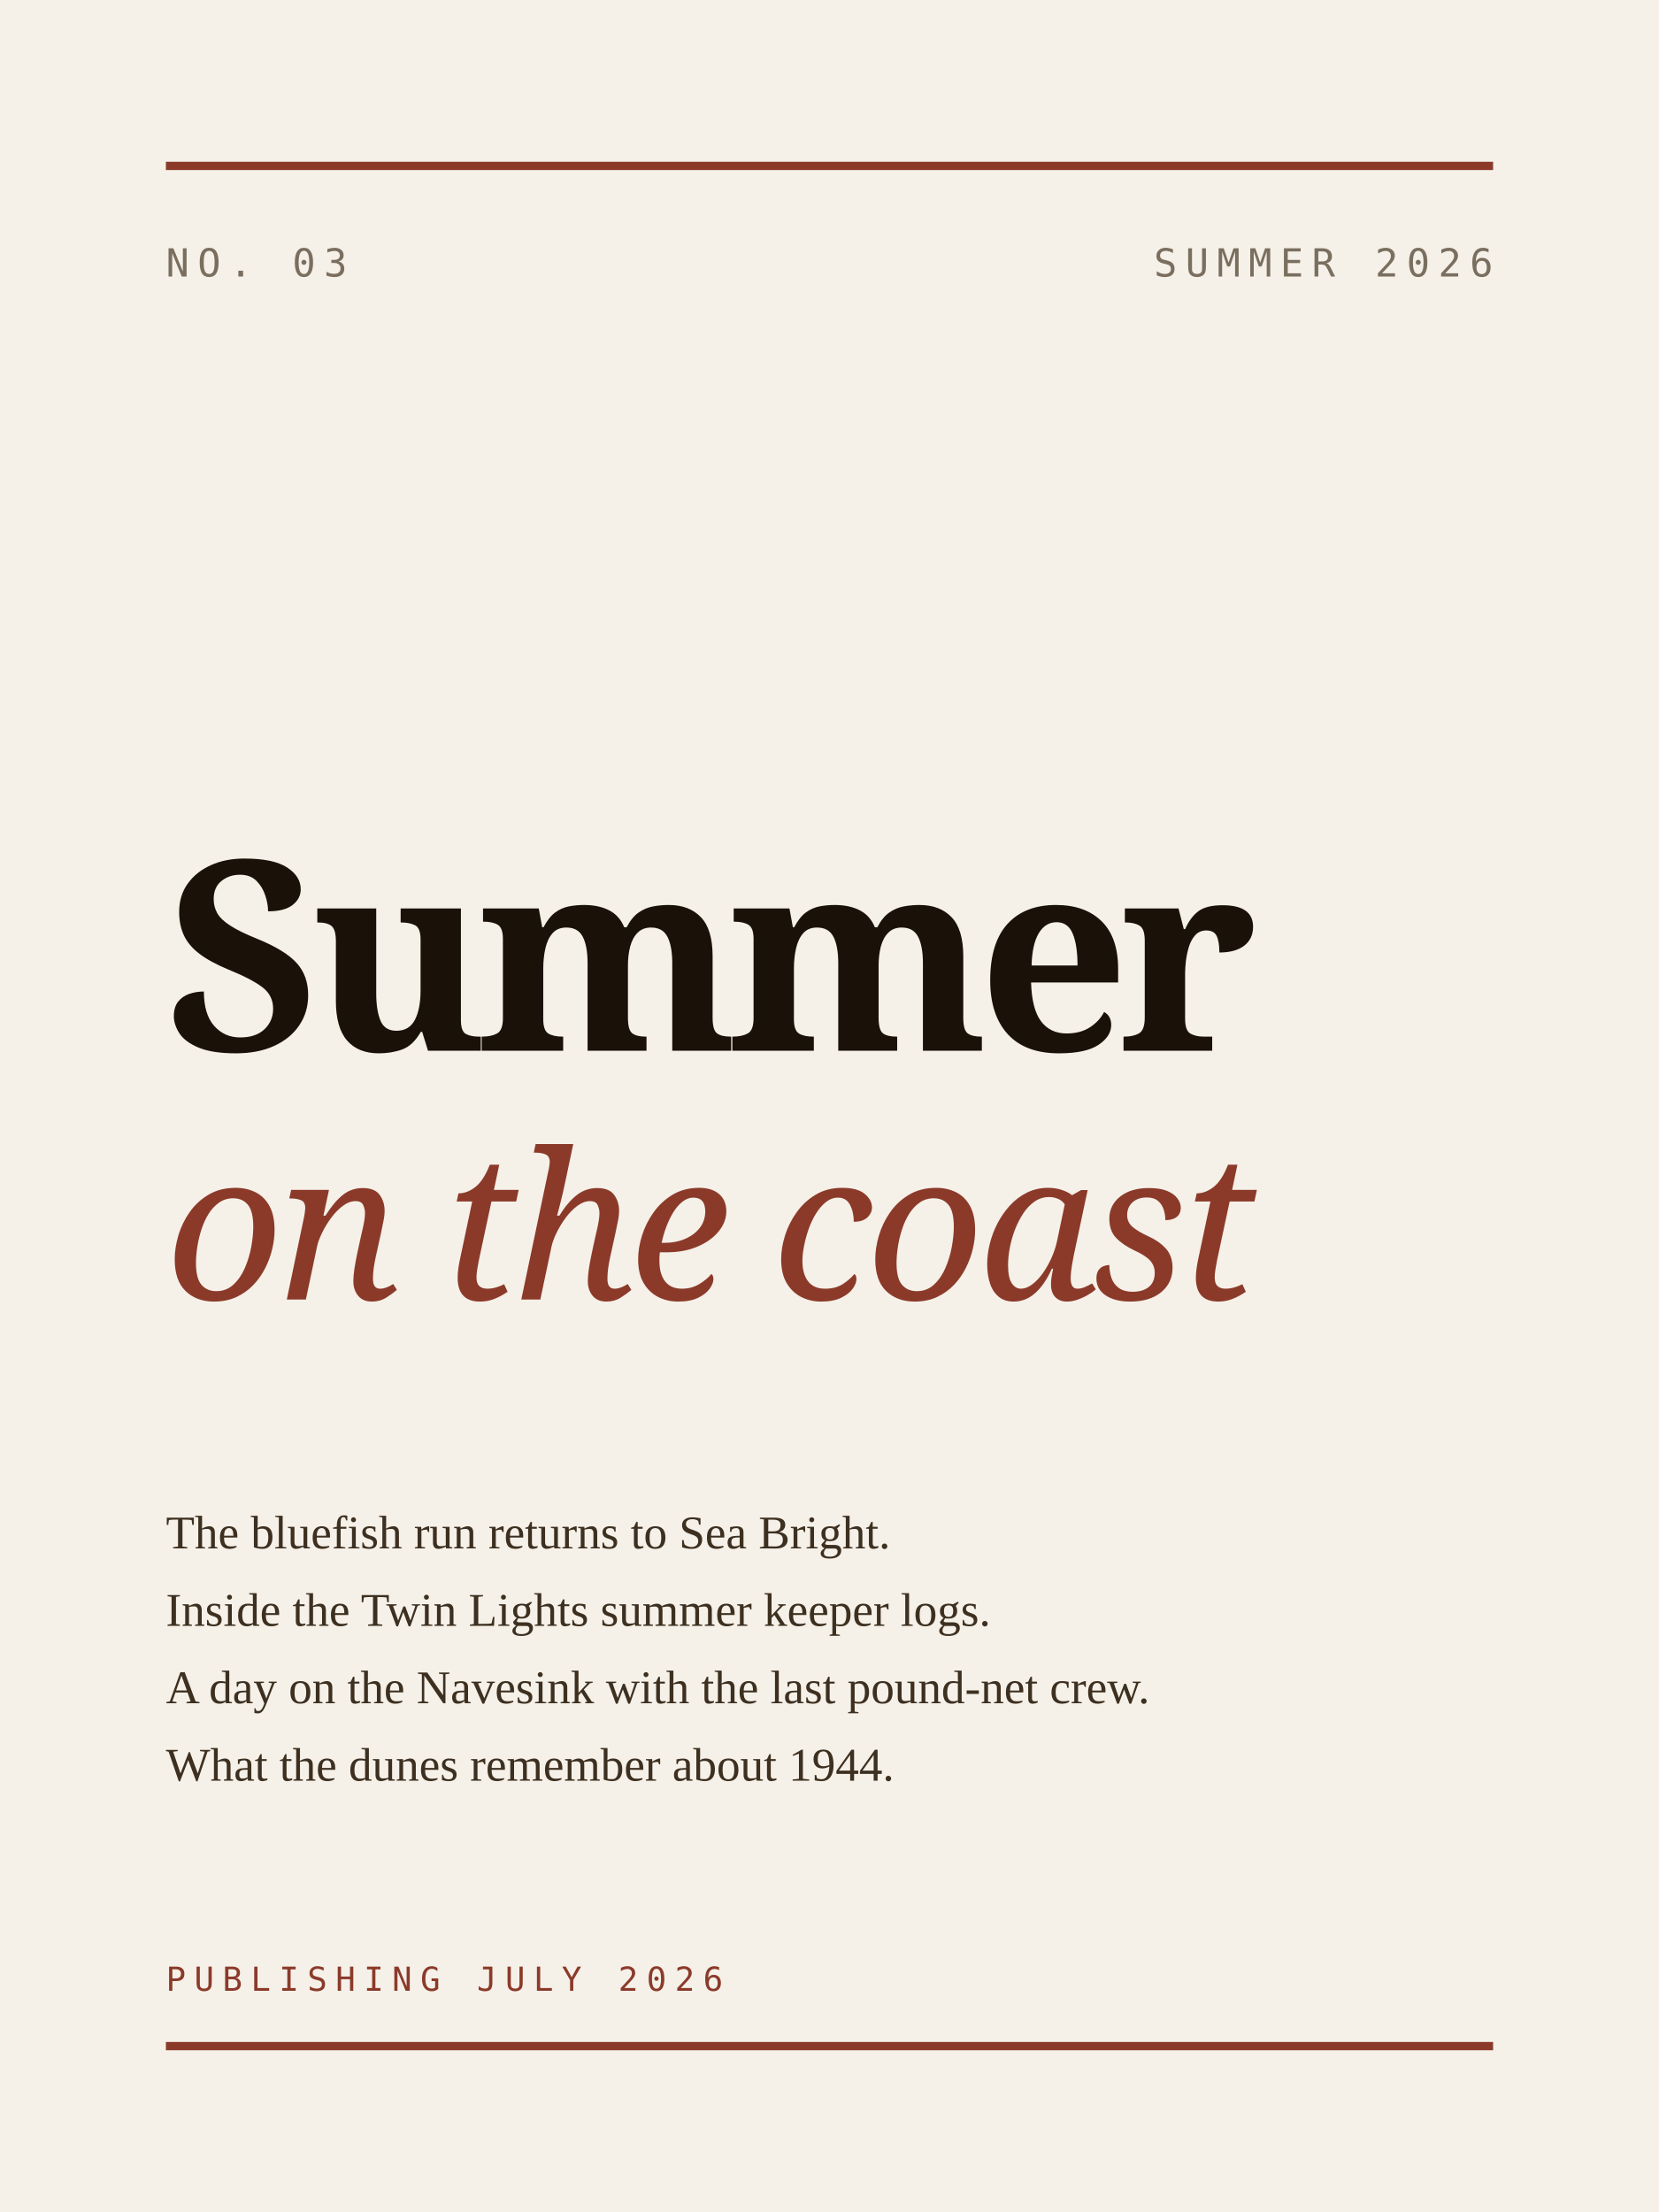
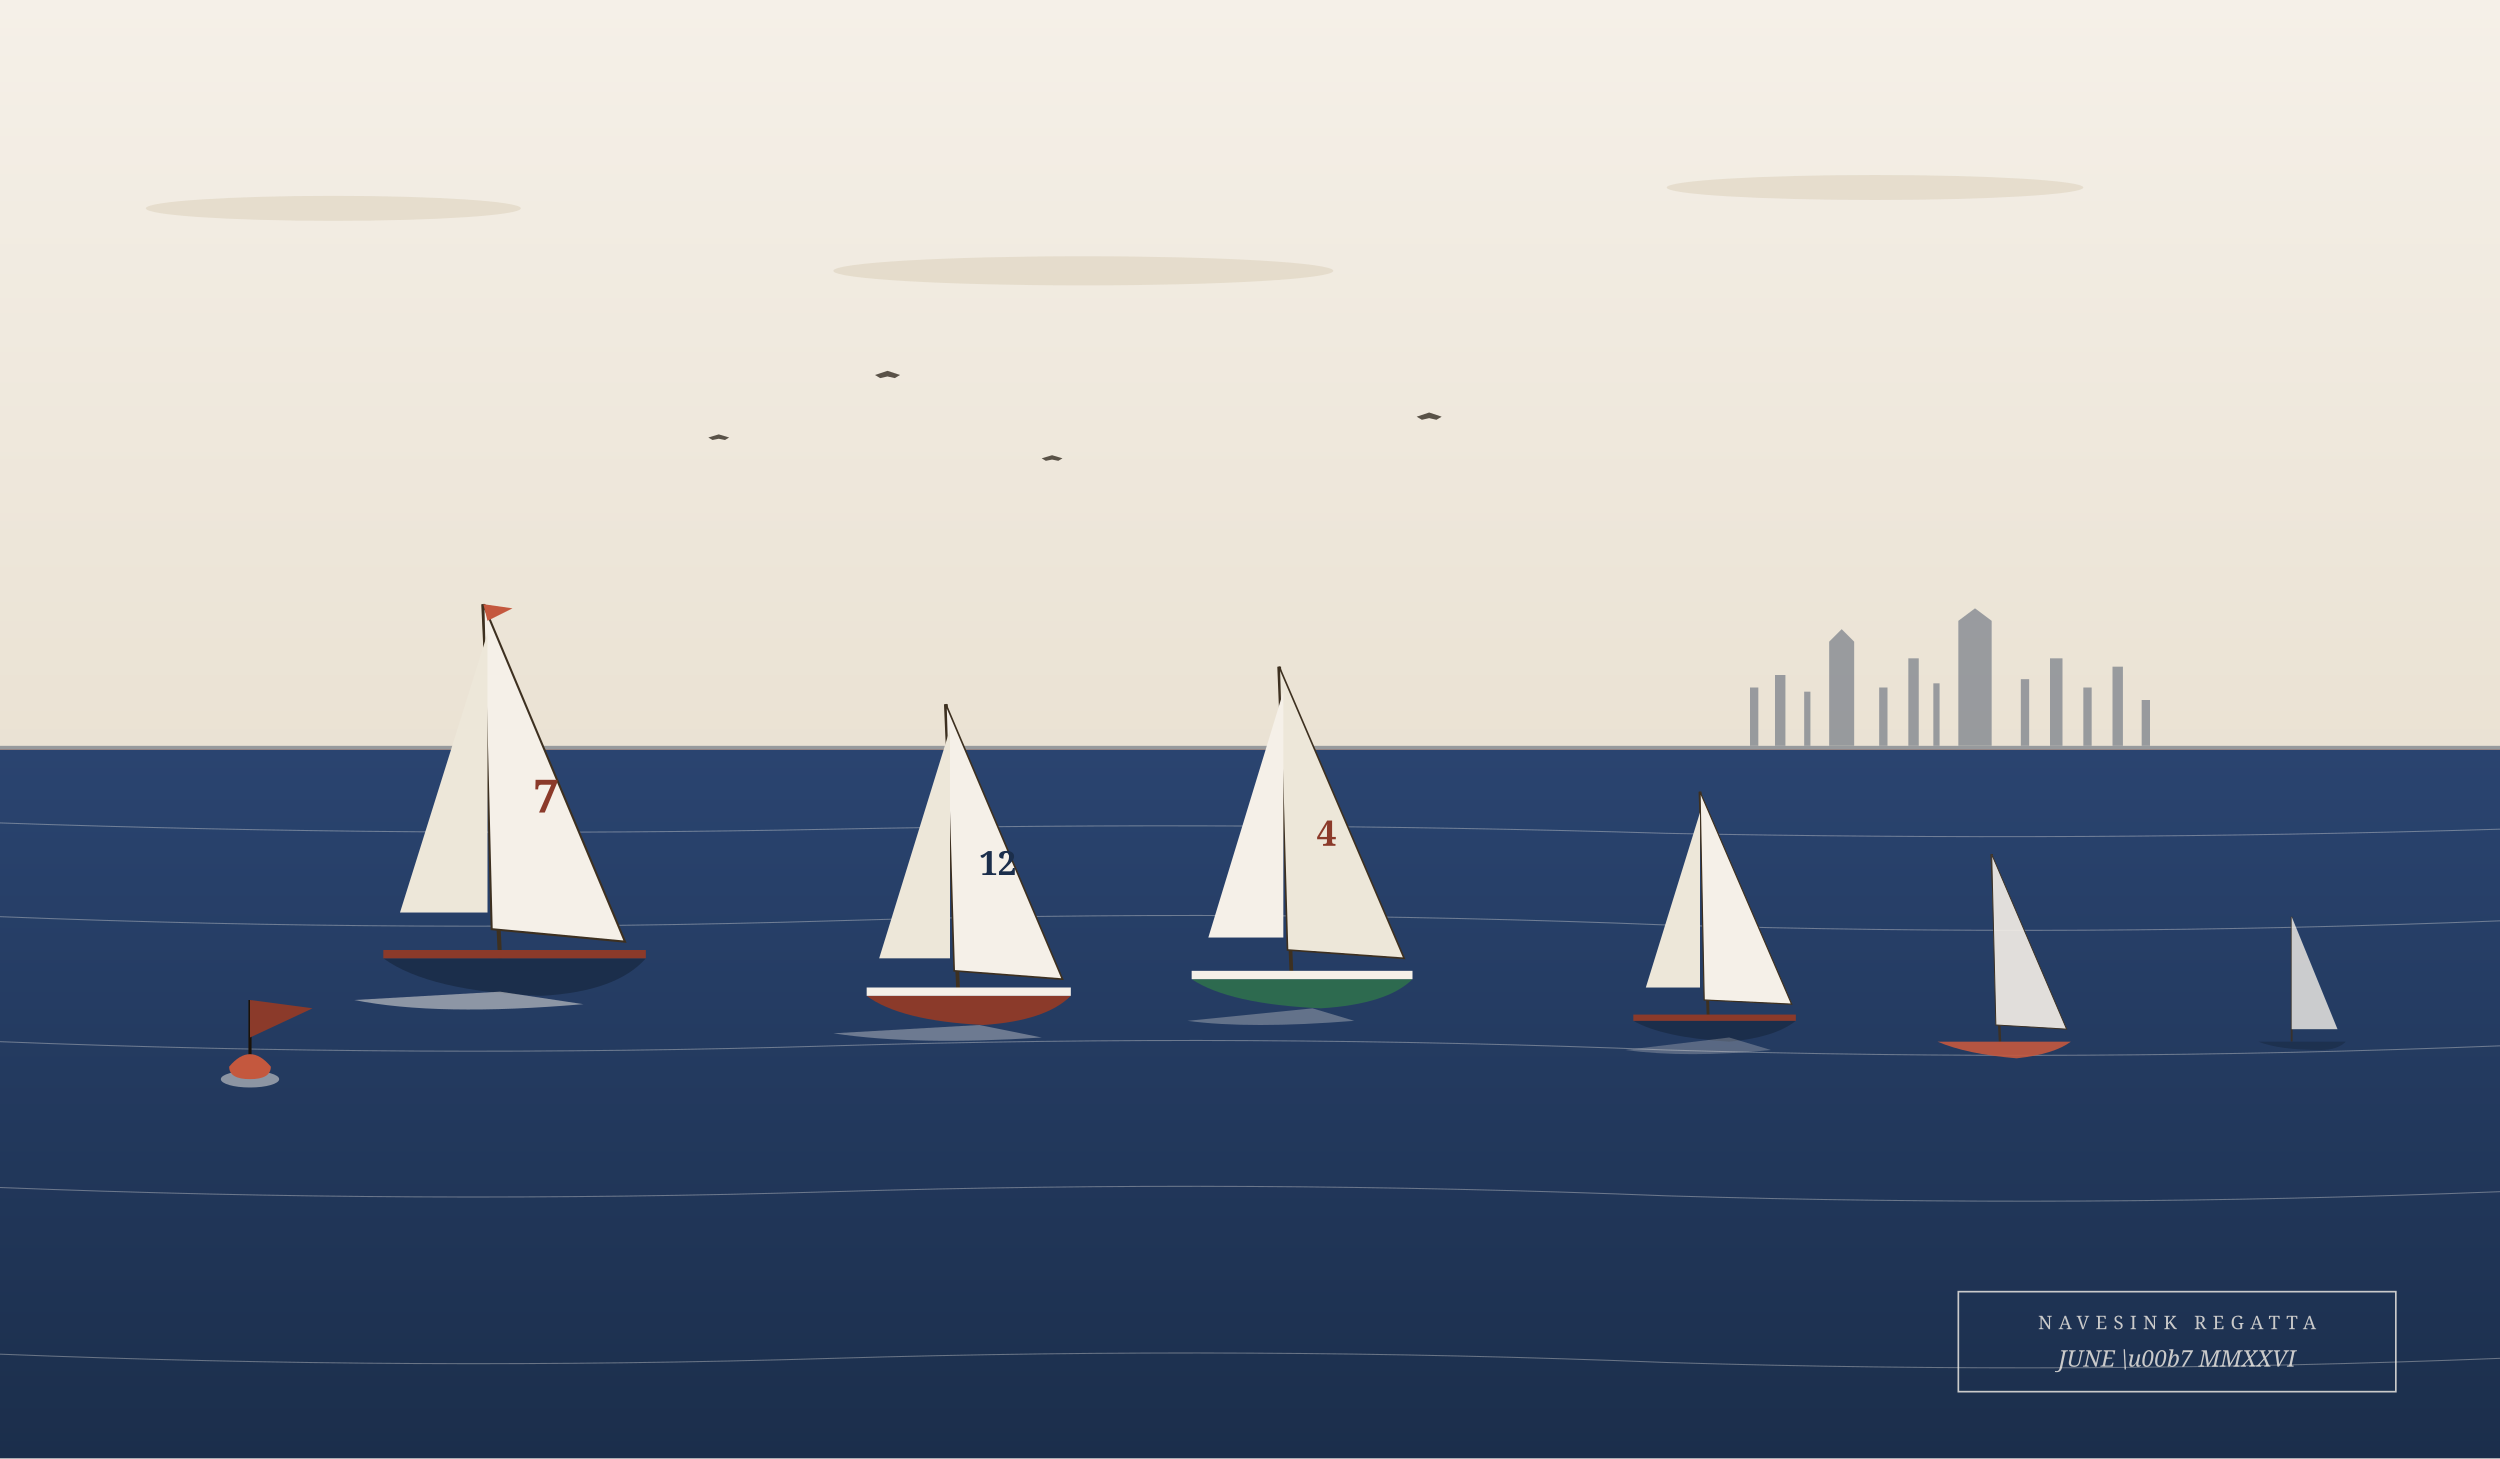
- <svg xmlns="http://www.w3.org/2000/svg" viewBox="0 0 600 800" preserveAspectRatio="xMidYMid slice">
-   <rect width="600" height="800" fill="#F5F0E8" />
-   <line x1="60" y1="60" x2="540" y2="60" stroke="#8B3A2A" stroke-width="3" />
-   <line x1="60" y1="740" x2="540" y2="740" stroke="#8B3A2A" stroke-width="3" />
-   <text x="60" y="100" font-family="DM Mono, monospace" font-size="14" letter-spacing="3" fill="#7A6F5F">
-     NO. 03
-   </text>
-   <text x="540" y="100" text-anchor="end" font-family="DM Mono, monospace" font-size="14" letter-spacing="3" fill="#7A6F5F">
-     SUMMER 2026
-   </text>
-   <text x="60" y="380" font-family="Playfair Display, serif" font-weight="700" font-size="96" fill="#1A1208" letter-spacing="-4">Summer</text>
-   <text x="60" y="470" font-family="Playfair Display, serif" font-style="italic" font-weight="400" font-size="74" fill="#8B3A2A" letter-spacing="-2">on the coast</text>
-   <g font-family="Source Serif 4, serif" font-size="17" fill="#3D3020">
-     <text x="60" y="560">The bluefish run returns to Sea Bright.</text>
-     <text x="60" y="588">Inside the Twin Lights summer keeper logs.</text>
-     <text x="60" y="616">A day on the Navesink with the last pound-net crew.</text>
-     <text x="60" y="644">What the dunes remember about 1944.</text>
+ <svg xmlns="http://www.w3.org/2000/svg" viewBox="0 0 1200 700" preserveAspectRatio="xMidYMid slice">
+   <defs>
+     <linearGradient id="rg-sky" x1="0" y1="0" x2="0" y2="1">
+       <stop offset="0" stop-color="#F5F0E8" />
+       <stop offset="1" stop-color="#E0D5C0" />
+     </linearGradient>
+     <linearGradient id="rg-water" x1="0" y1="0" x2="0" y2="1">
+       <stop offset="0" stop-color="#2A4470" />
+       <stop offset="1" stop-color="#1B2E4B" />
+     </linearGradient>
+   </defs>
+   <rect width="1200" height="700" fill="url(#rg-sky)" />
+   <g fill="#C9B99A" opacity="0.3">
+     <ellipse cx="160" cy="100" rx="90" ry="6" />
+     <ellipse cx="520" cy="130" rx="120" ry="7" />
+     <ellipse cx="900" cy="90" rx="100" ry="6" />
  </g>
-   <text x="60" y="720" font-family="DM Mono, monospace" font-size="12" letter-spacing="3" fill="#8B3A2A">
-     PUBLISHING JULY 2026
-   </text>
+   <g fill="#1B2E4B" opacity="0.4">
+     <rect x="0" y="358" width="1200" height="4" />
+     <rect x="840" y="330" width="4" height="28" />
+     <rect x="852" y="324" width="5" height="34" />
+     <rect x="866" y="332" width="3" height="26" />
+     <polygon points="878,358 878,308 884,302 890,308 890,358" />
+     <rect x="902" y="330" width="4" height="28" />
+     <rect x="916" y="316" width="5" height="42" />
+     <rect x="928" y="328" width="3" height="30" />
+     <polygon points="940,358 940,298 948,292 956,298 956,358" />
+     <rect x="970" y="326" width="4" height="32" />
+     <rect x="984" y="316" width="6" height="42" />
+     <rect x="1000" y="330" width="4" height="28" />
+     <rect x="1014" y="320" width="5" height="38" />
+     <rect x="1028" y="336" width="4" height="22" />
+   </g>
+   <line x1="0" y1="360" x2="1200" y2="360" stroke="#8B3A2A" stroke-width="0.6" opacity="0.35" />
+   <rect x="0" y="360" width="1200" height="340" fill="url(#rg-water)" />
+   <g stroke="#F5F0E8" stroke-width="0.5" fill="none" opacity="0.35">
+     <path d="M 0 395 Q 200 402 400 398 Q 600 394 800 400 Q 1000 404 1200 398" />
+     <path d="M 0 440 Q 200 448 400 442 Q 600 436 800 444 Q 1000 450 1200 442" />
+     <path d="M 0 500 Q 200 508 400 502 Q 600 496 800 504 Q 1000 510 1200 502" />
+     <path d="M 0 570 Q 200 578 400 572 Q 600 566 800 574 Q 1000 580 1200 572" />
+     <path d="M 0 650 Q 200 658 400 652 Q 600 646 800 654 Q 1000 660 1200 652" />
+   </g>
+   <g transform="translate(240, 460)">
+     <line x1="0" y1="0" x2="-8" y2="-170" stroke="#3D3020" stroke-width="2" />
+     <path d="M -8 -170 L -4 -14 L 60 -8 Z" fill="#F5F0E8" />
+     <path d="M -8 -170 L -4 -14 L 60 -8 Z" fill="none" stroke="#3D3020" stroke-width="1" />
+     <text x="16" y="-70" font-family="serif" font-weight="700" font-size="22" fill="#8B3A2A">7</text>
+     <path d="M -6 -156 L -48 -22 L -6 -22 Z" fill="#EDE7D9" />
+     <path d="M -56 0 Q -34 16 20 18 Q 56 16 70 0 Z" fill="#1B2E4B" />
+     <rect x="-56" y="-4" width="126" height="4" fill="#8B3A2A" />
+     <polygon points="-8,-170 6,-168 -6,-162" fill="#C4583E" />
+   </g>
+   <g transform="translate(460, 478)">
+     <line x1="0" y1="0" x2="-6" y2="-140" stroke="#3D3020" stroke-width="1.8" />
+     <path d="M -6 -140 L -2 -12 L 50 -8 Z" fill="#F5F0E8" />
+     <path d="M -6 -140 L -2 -12 L 50 -8 Z" fill="none" stroke="#3D3020" stroke-width="0.8" />
+     <text x="10" y="-58" font-family="serif" font-weight="700" font-size="16" fill="#1B2E4B">12</text>
+     <path d="M -4 -128 L -38 -18 L -4 -18 Z" fill="#EDE7D9" />
+     <path d="M -44 0 Q -28 12 12 14 Q 42 12 54 0 Z" fill="#8B3A2A" />
+     <rect x="-44" y="-4" width="98" height="4" fill="#F5F0E8" />
+   </g>
+   <g transform="translate(620, 470)">
+     <line x1="0" y1="0" x2="-6" y2="-150" stroke="#3D3020" stroke-width="1.8" />
+     <path d="M -6 -150 L -2 -14 L 54 -10 Z" fill="#EDE7D9" />
+     <path d="M -6 -150 L -2 -14 L 54 -10 Z" fill="none" stroke="#3D3020" stroke-width="0.8" />
+     <text x="12" y="-64" font-family="serif" font-weight="700" font-size="17" fill="#8B3A2A">4</text>
+     <path d="M -4 -138 L -40 -20 L -4 -20 Z" fill="#F5F0E8" />
+     <path d="M -48 0 Q -30 12 14 14 Q 46 12 58 0 Z" fill="#2D6A4F" />
+     <rect x="-48" y="-4" width="106" height="4" fill="#F5F0E8" />
+   </g>
+   <g transform="translate(820, 490)">
+     <line x1="0" y1="0" x2="-4" y2="-110" stroke="#3D3020" stroke-width="1.4" />
+     <path d="M -4 -110 L -2 -10 L 40 -8 Z" fill="#F5F0E8" />
+     <path d="M -4 -110 L -2 -10 L 40 -8 Z" fill="none" stroke="#3D3020" stroke-width="0.6" />
+     <path d="M -4 -100 L -30 -16 L -4 -16 Z" fill="#EDE7D9" />
+     <path d="M -36 0 Q -22 8 10 10 Q 32 8 42 0 Z" fill="#1B2E4B" />
+     <rect x="-36" y="-3" width="78" height="3" fill="#8B3A2A" />
+   </g>
+   <g transform="translate(960, 500)" opacity="0.9">
+     <line x1="0" y1="0" x2="-4" y2="-90" stroke="#3D3020" stroke-width="1.2" />
+     <path d="M -4 -90 L -2 -8 L 32 -6 Z" fill="#F5F0E8" />
+     <path d="M -4 -90 L -2 -8 L 32 -6 Z" fill="none" stroke="#3D3020" stroke-width="0.5" />
+     <path d="M -30 0 Q -16 6 8 8 Q 26 6 34 0 Z" fill="#C4583E" />
+   </g>
+   <g transform="translate(1100, 500)" opacity="0.8">
+     <line x1="0" y1="0" x2="0" y2="-60" stroke="#3D3020" stroke-width="0.9" />
+     <path d="M 0 -60 L 0 -6 L 22 -6 Z" fill="#F5F0E8" />
+     <path d="M -16 0 Q -6 4 14 4 Q 22 4 26 0 Z" fill="#1B2E4B" />
+   </g>
+   <g transform="translate(120, 520)">
+     <line x1="0" y1="-10" x2="0" y2="-40" stroke="#1A1208" stroke-width="1.5" />
+     <polygon points="0,-40 30,-36 0,-22" fill="#8B3A2A" />
+     <ellipse cx="0" cy="-2" rx="14" ry="4" fill="#F5F0E8" opacity="0.5" />
+     <path d="M -10 -8 Q 0 -20 10 -8 Q 10 -2 0 -2 Q -10 -2 -10 -8 Z" fill="#C4583E" />
+   </g>
+   <g fill="#F5F0E8" opacity="0.5">
+     <path d="M 170 480 Q 210 488 280 482 L 240 476 Z" />
+     <path d="M 400 496 Q 440 502 500 498 L 470 492 Z" opacity="0.7" />
+     <path d="M 570 490 Q 600 494 650 490 L 630 484 Z" opacity="0.6" />
+     <path d="M 780 504 Q 810 508 850 504 L 830 498 Z" opacity="0.5" />
+   </g>
+   <g fill="#1A1208" opacity="0.7">
+     <path d="M 340 210 l 5 -1.5 l 5 1.5 l -2 1.2 l -3 -0.6 l -3 0.6 l -2 -1.2 z" />
+     <path d="M 420 180 l 6 -2 l 6 2 l -2.5 1.5 l -3.5 -0.8 l -3.5 0.8 l -2.5 -1.5 z" />
+     <path d="M 500 220 l 5 -1.5 l 5 1.5 l -2 1.2 l -3 -0.6 l -3 0.6 l -2 -1.2 z" />
+     <path d="M 680 200 l 6 -2 l 6 2 l -2.5 1.5 l -3.5 -0.8 l -3.5 0.8 l -2.5 -1.5 z" />
+   </g>
+   <g transform="translate(940, 620)" opacity="0.8">
+     <rect x="0" y="0" width="210" height="48" fill="none" stroke="#F5F0E8" stroke-width="0.8" />
+     <text x="105" y="18" text-anchor="middle" font-family="serif" font-size="9" fill="#F5F0E8" letter-spacing="3">NAVESINK REGATTA</text>
+     <text x="105" y="36" text-anchor="middle" font-family="serif" font-style="italic" font-size="11" fill="#F5F0E8">JUNE \u00b7 MMXXVI</text>
+   </g>
</svg>
